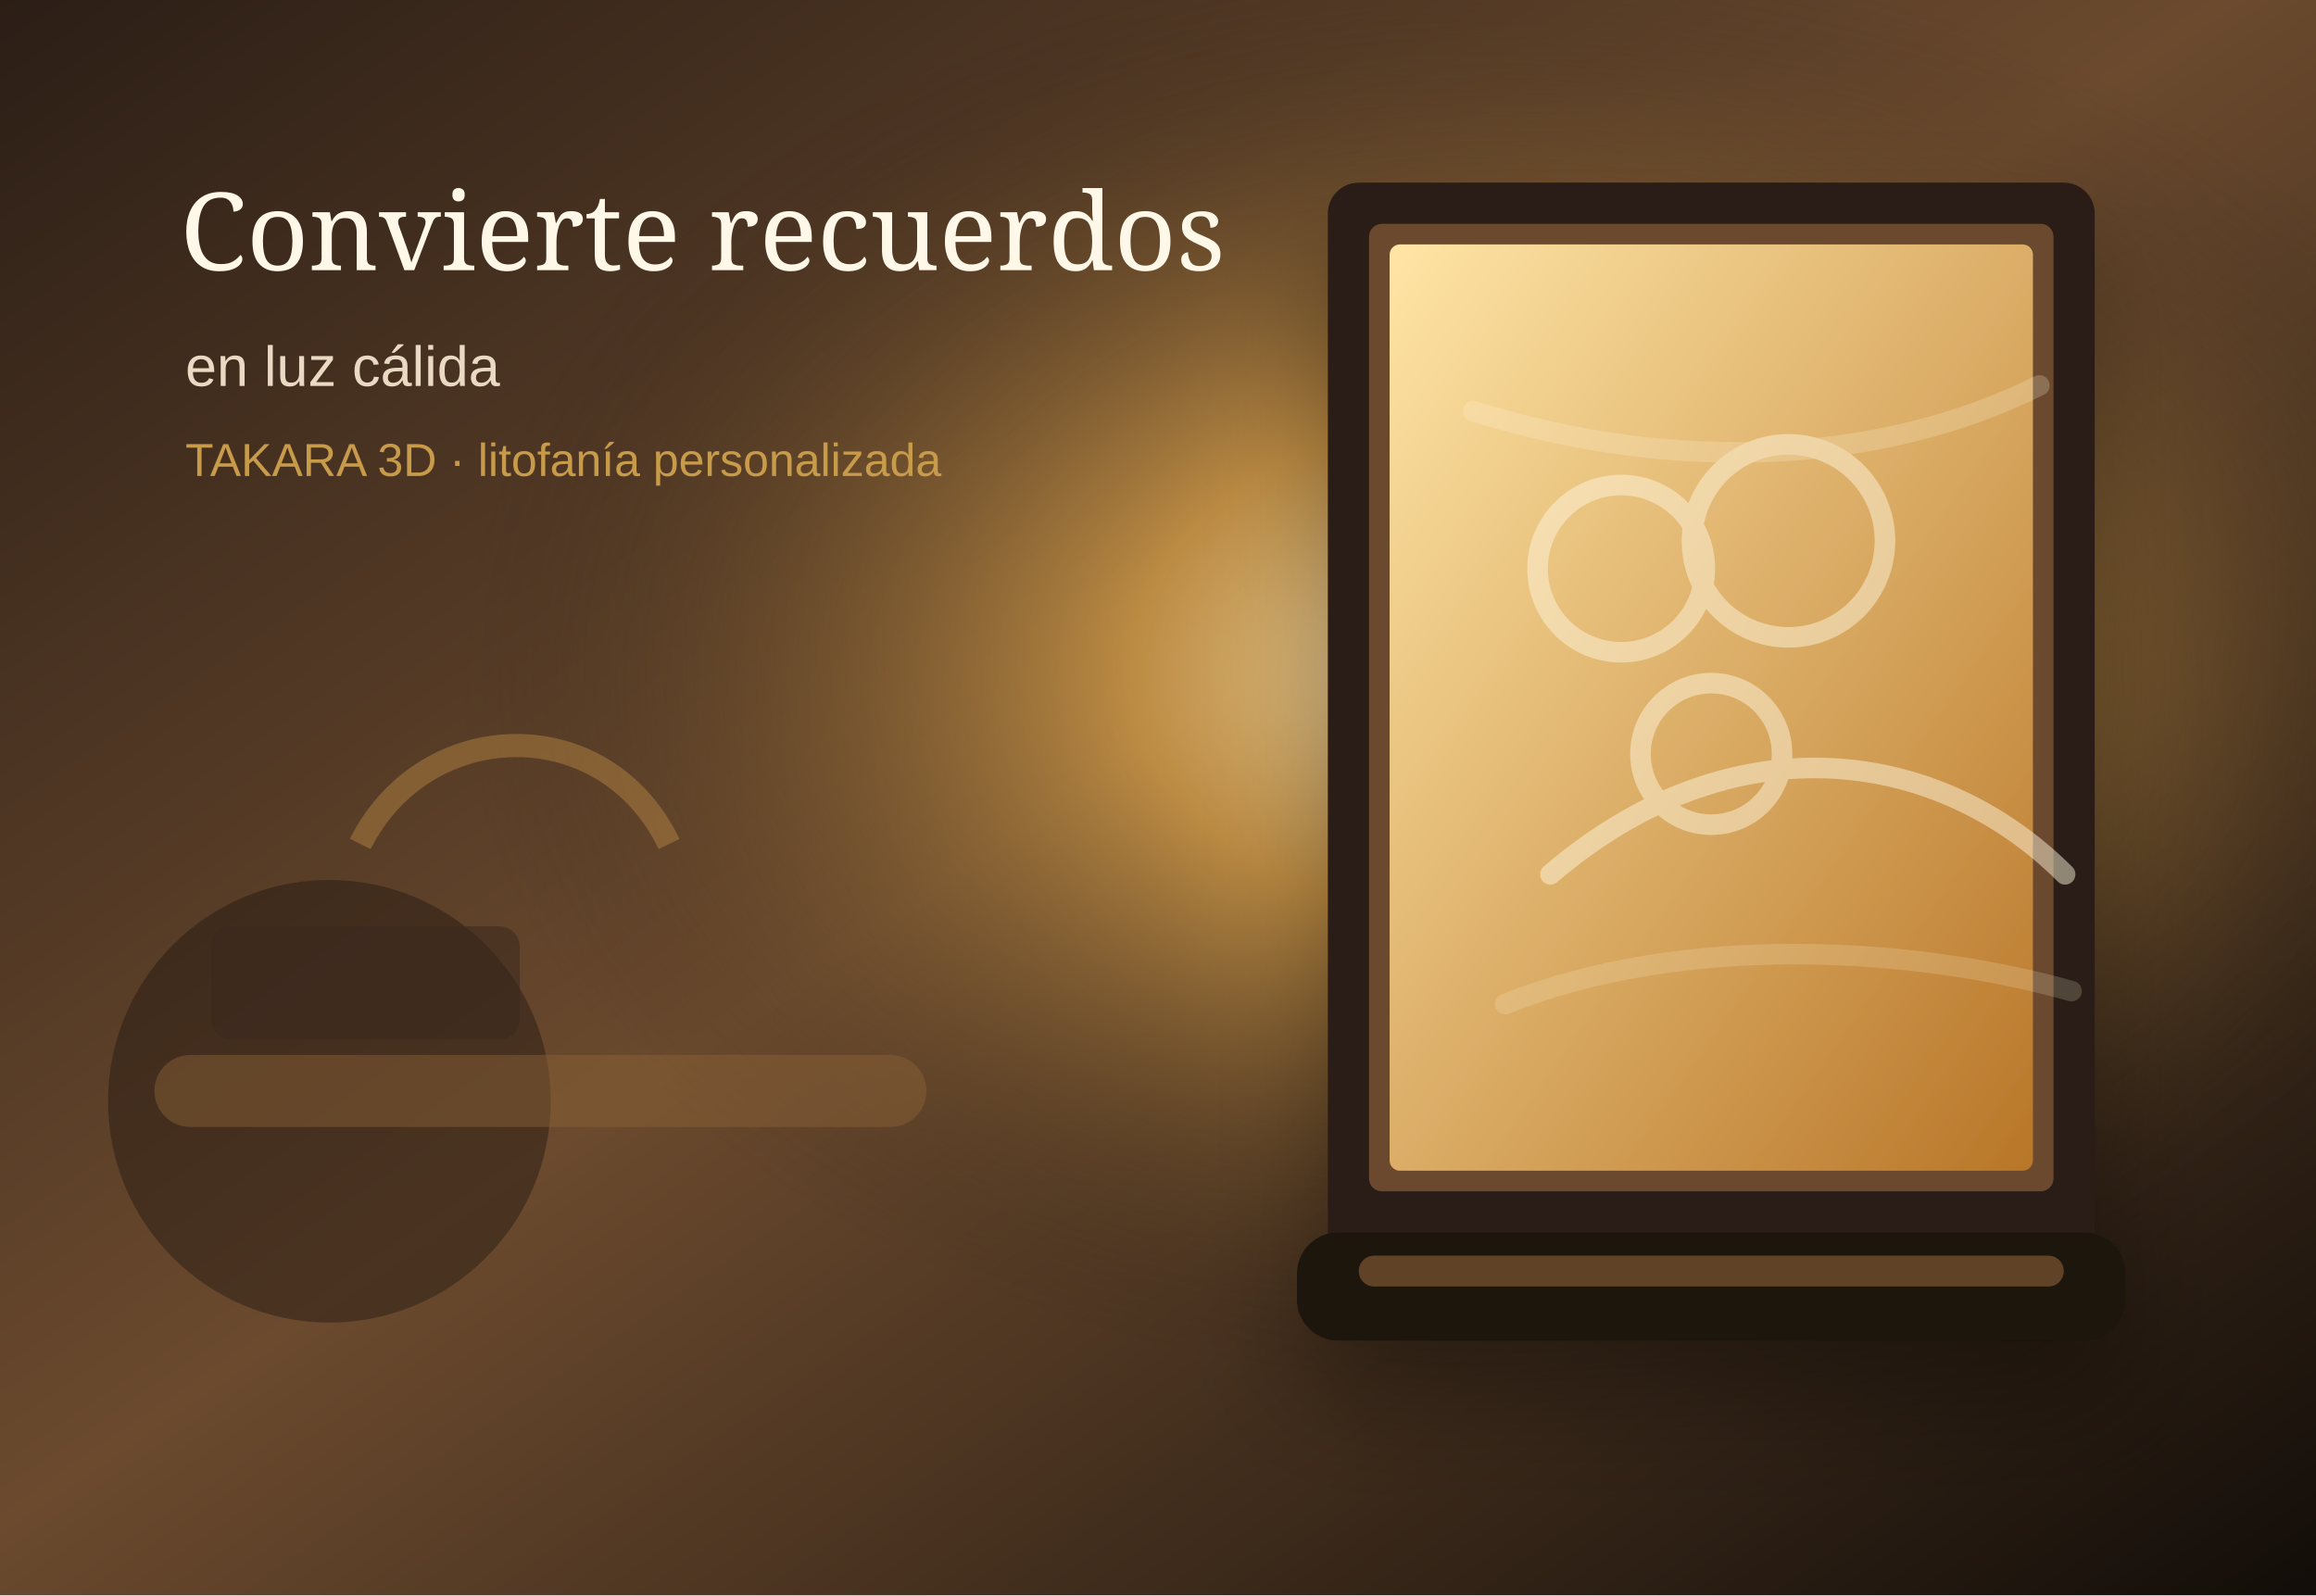
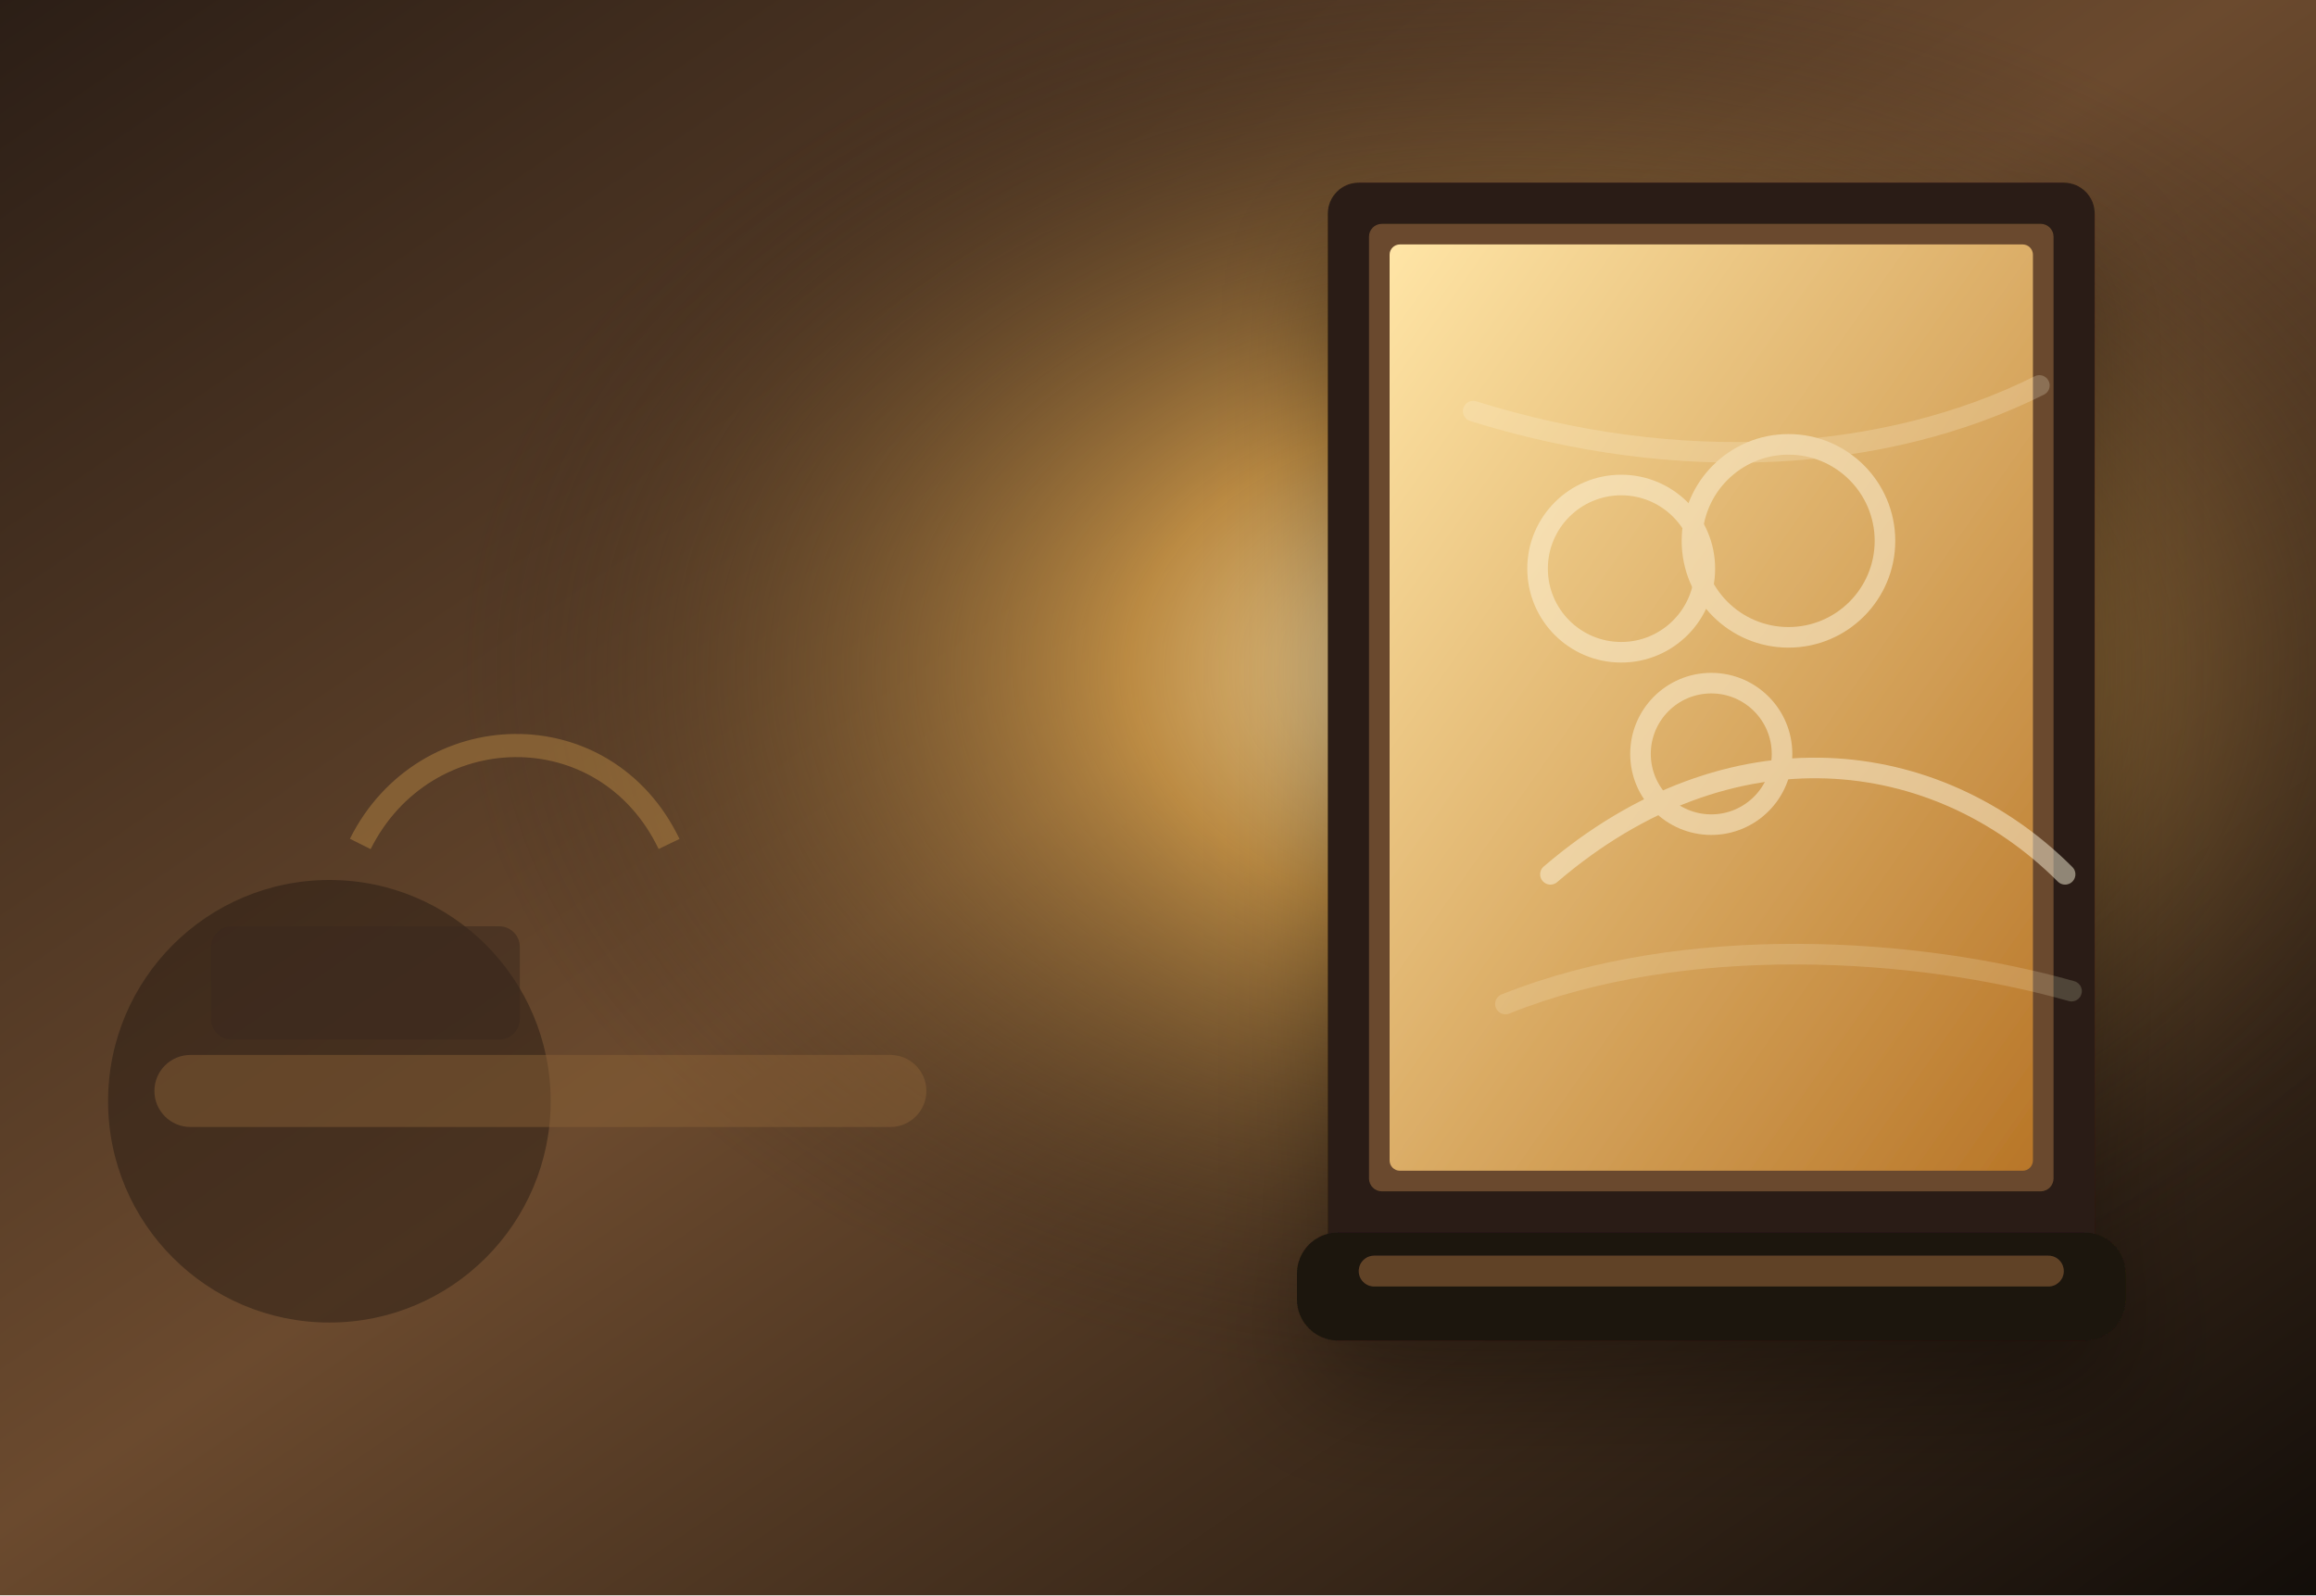
- <svg xmlns="http://www.w3.org/2000/svg" viewBox="0 0 900 620" role="img" aria-label="Convierte recuerdos">
+ <svg xmlns="http://www.w3.org/2000/svg" viewBox="0 0 900 620" role="img" aria-label="Litofanía personalizada Takara 3D iluminada">
  <defs>
    <linearGradient id="bg" x1="0" y1="0" x2="1" y2="1">
      <stop offset="0" stop-color="#2b1e16" />
      <stop offset="0.48" stop-color="#6b4a2e" />
      <stop offset="1" stop-color="#120d09" />
    </linearGradient>
    <radialGradient id="glow" cx="65%" cy="42%" r="45%">
      <stop offset="0" stop-color="#fff1c5" stop-opacity="1" />
      <stop offset="0.36" stop-color="#e0a84d" stop-opacity=".70" />
      <stop offset="1" stop-color="#2b1e16" stop-opacity="0" />
    </radialGradient>
    <linearGradient id="plate" x1="0" y1="0" x2="1" y2="1">
      <stop offset="0" stop-color="#ffe5a6" />
      <stop offset="1" stop-color="#b87628" />
    </linearGradient>
    <filter id="shadow" x="-20%" y="-20%" width="140%" height="150%">
      <feDropShadow dx="0" dy="22" stdDeviation="22" flood-color="#000" flood-opacity=".35" />
    </filter>
  </defs>
  <rect width="900" height="620" fill="url(#bg)" />
  <rect width="900" height="620" fill="url(#glow)" />
  <circle cx="128" cy="428" r="86" fill="#211710" opacity=".45" />
  <rect x="60" y="410" width="300" height="28" rx="14" fill="#8b6237" opacity=".46" />
  <rect x="82" y="360" width="120" height="44" rx="8" fill="#3a281d" opacity=".55" />
  <path d="M140 328c25-50 95-52 120 0" fill="none" stroke="#bb8a44" stroke-width="9" opacity=".45" />
  <g filter="url(#shadow)">
    <rect x="516" y="71" width="298" height="430" rx="12" fill="#2b1e16" />
    <rect x="532" y="87" width="266" height="376" rx="5" fill="#6b4a2e" />
    <rect x="540" y="95" width="250" height="360" rx="4" fill="url(#plate)" />
    <g opacity=".48" stroke="#fff7df" stroke-width="8" stroke-linecap="round" fill="none">
      <circle cx="630.0" cy="221.0" r="32.5" />
      <circle cx="695.0" cy="210.2" r="37.5" />
      <circle cx="665.0" cy="293.0" r="27.5" />
      <path d="M602.5 339.8c70-60 150-50 200 0" />
      <path d="M572.5 159.8c80 25 160 20 220-10" opacity=".45" />
      <path d="M585.0 390.2c70-28 160-22 220-5" opacity=".36" />
    </g>
    <rect x="504" y="479" width="322" height="42" rx="16" fill="#1d140f" />
    <rect x="528" y="488" width="274" height="12" rx="6" fill="#8c6236" opacity=".6" />
  </g>
-   <text x="70" y="105" font-family="Georgia, serif" font-size="42" fill="#fff8e8">Convierte recuerdos</text>
-   <text x="72" y="150" font-family="Arial, sans-serif" font-size="22" fill="#eadac4">en luz cálida</text>
-   <text x="72" y="185" font-family="Arial, sans-serif" font-size="18" fill="#c89b4a">TAKARA 3D · litofanía personalizada</text>
</svg>
